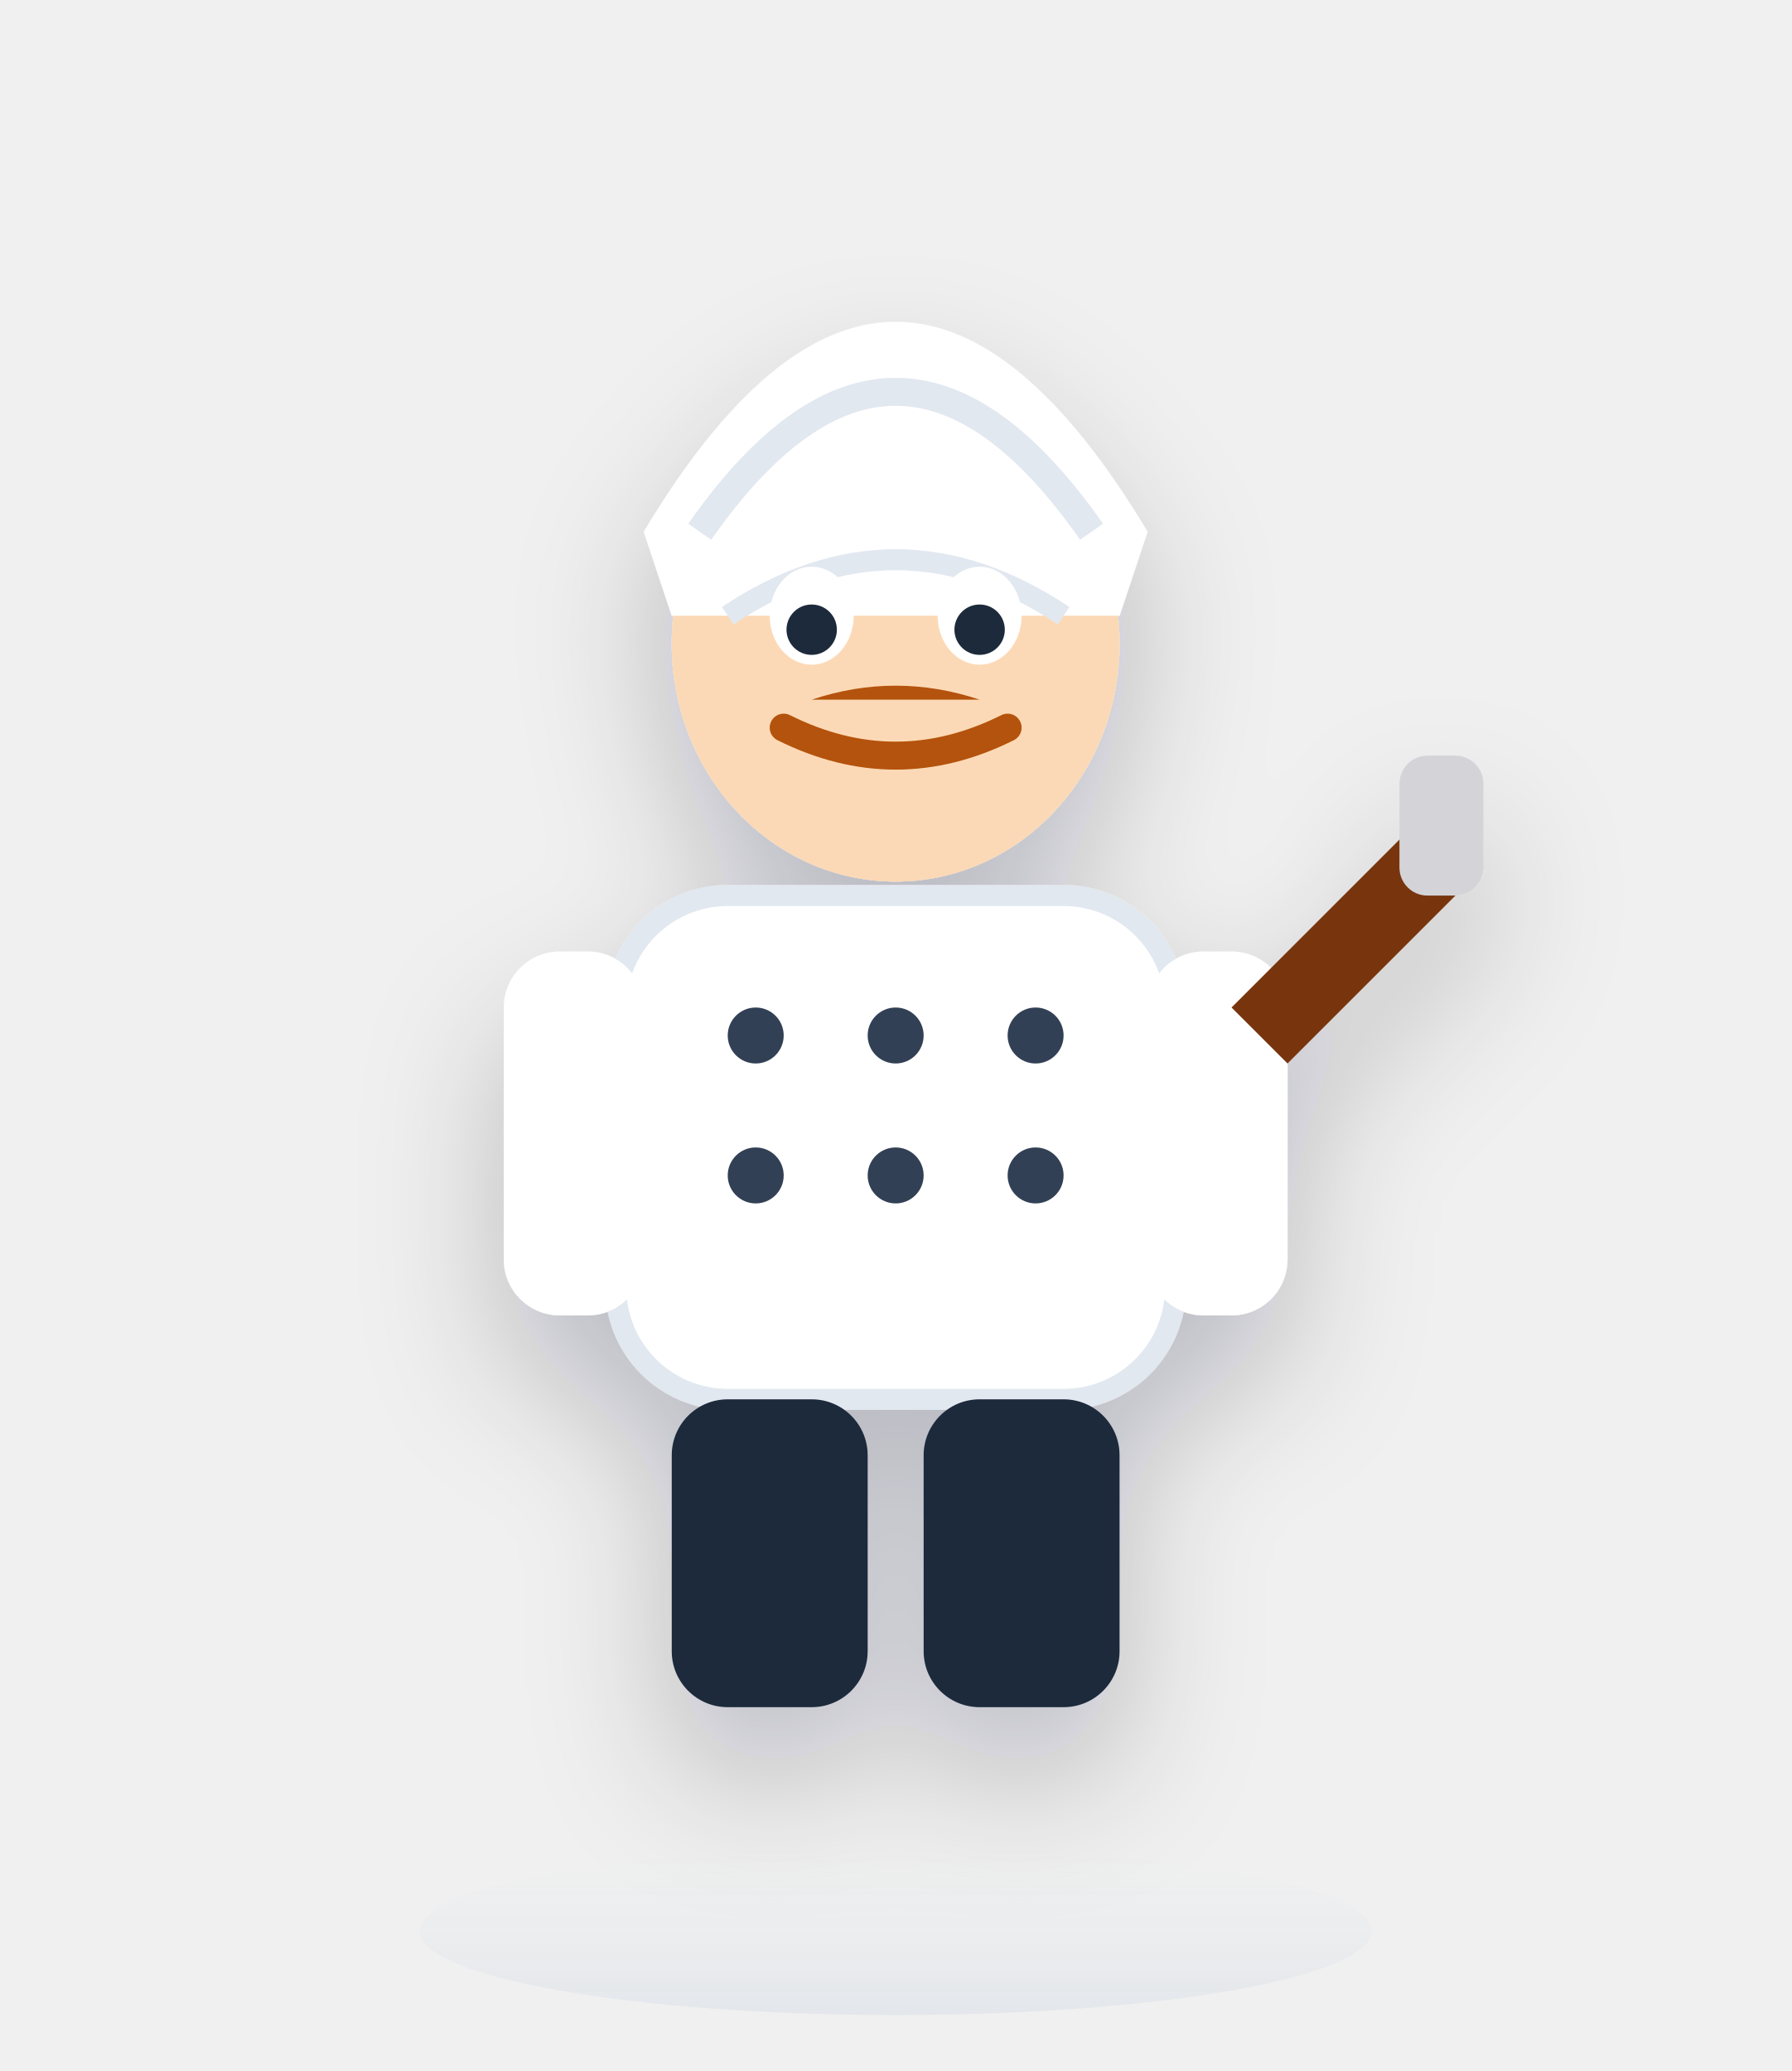
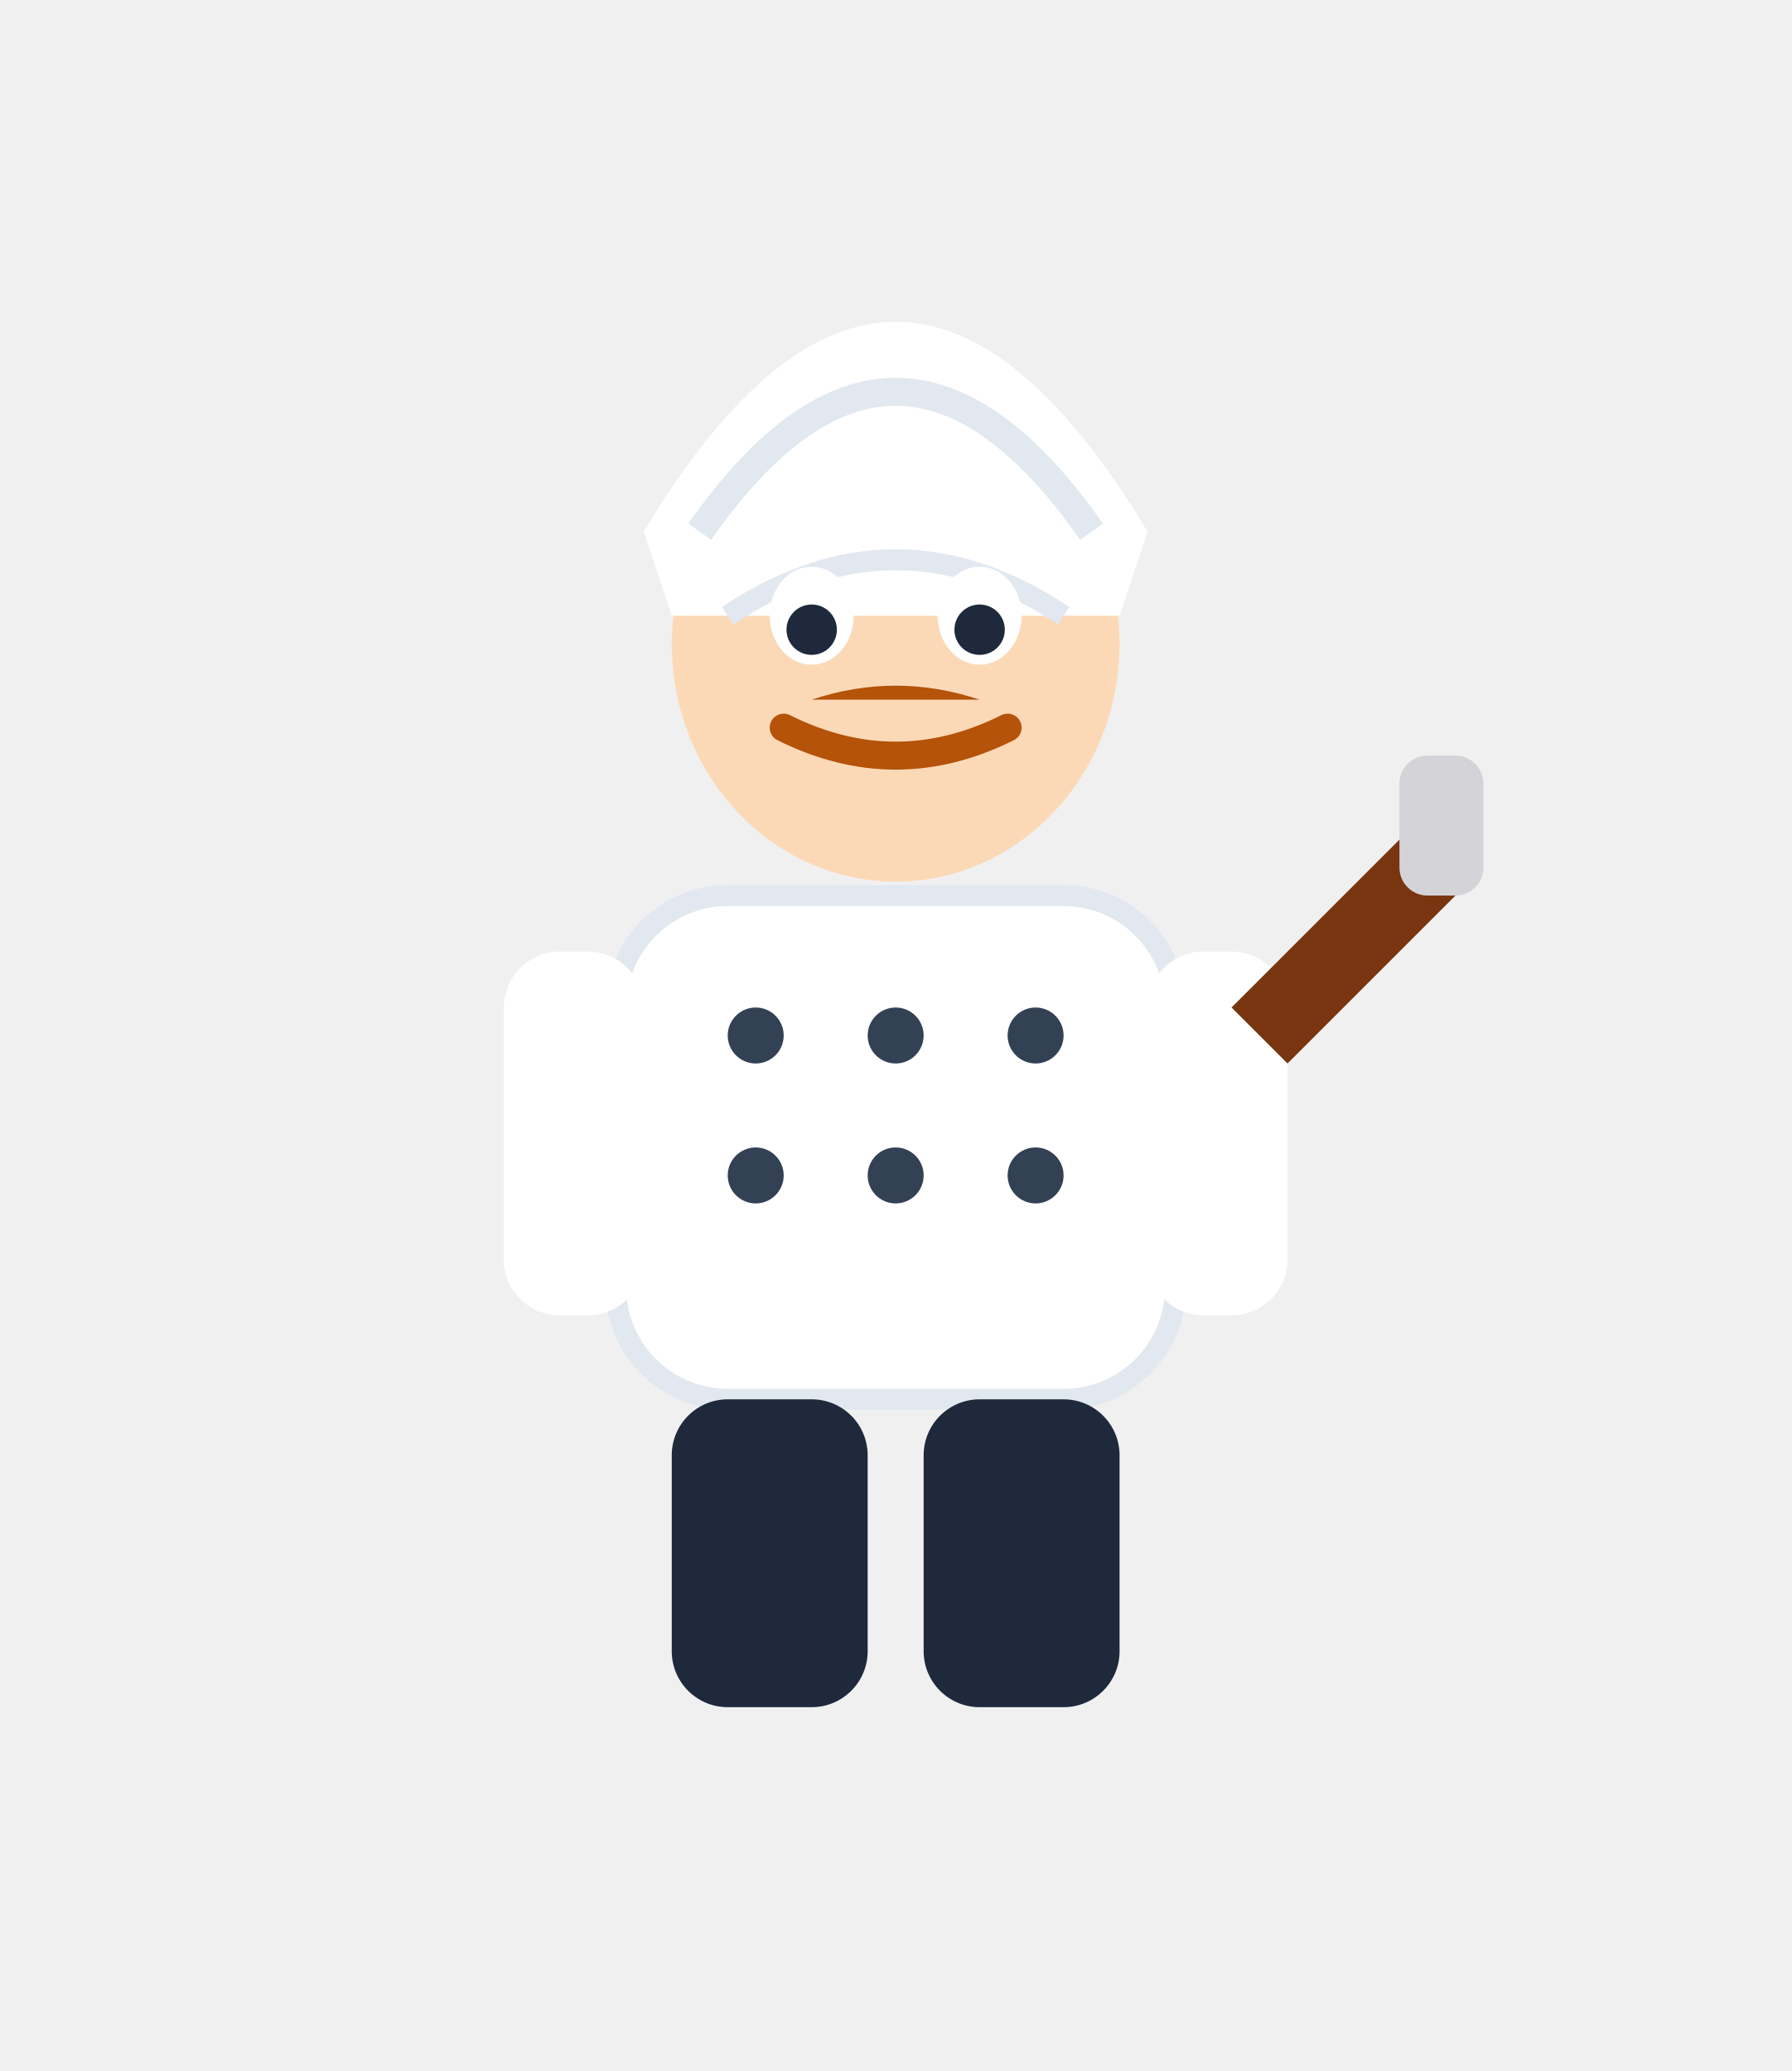
<svg xmlns="http://www.w3.org/2000/svg" viewBox="0 0 128 148" role="img" aria-hidden="true">
-   <defs>
-     <filter id="charShadow" x="-15%" y="-10%" width="130%" height="130%">
-       <feDropShadow dx="0" dy="5" stdDeviation="5" flood-color="#0f172a" flood-opacity="0.22" />
-     </filter>
-     <linearGradient id="floor" x1="0" y1="0" x2="0" y2="1">
-       <stop offset="0%" stop-color="#e2e8f0" stop-opacity="0" />
-       <stop offset="100%" stop-color="#cbd5e1" stop-opacity="0.35" />
-     </linearGradient>
-   </defs>
-   <ellipse cx="64" cy="138" rx="34" ry="6" fill="url(#floor)" />
-   <g filter="url(#charShadow)">
-     <ellipse cx="64" cy="46" rx="16" ry="17" fill="#fcd9b6" />
-     <path d="M46 38 Q64 8 82 38 L80 44 H48 Z" fill="#ffffff" />
-     <path d="M50 38 Q64 18 78 38" fill="none" stroke="#e2e8f0" stroke-width="2" />
-     <path d="M52 44 Q64 36 76 44" fill="none" stroke="#e2e8f0" stroke-width="1.5" />
-     <ellipse cx="58" cy="44" rx="3" ry="3.5" fill="#ffffff" />
-     <ellipse cx="70" cy="44" rx="3" ry="3.5" fill="#ffffff" />
-     <circle cx="58" cy="45" r="1.8" fill="#1e293b" />
-     <circle cx="70" cy="45" r="1.8" fill="#1e293b" />
-     <path d="M56 52 Q64 56 72 52" fill="none" stroke="#b45309" stroke-width="2" stroke-linecap="round" />
-     <path d="M58 50 Q64 48 70 50" fill="#b45309" />
-     <rect x="44" y="64" width="40" height="36" rx="8" fill="#ffffff" stroke="#e2e8f0" stroke-width="1.5" />
-     <circle cx="54" cy="74" r="2" fill="#334155" />
-     <circle cx="64" cy="74" r="2" fill="#334155" />
-     <circle cx="74" cy="74" r="2" fill="#334155" />
-     <circle cx="54" cy="84" r="2" fill="#334155" />
-     <circle cx="64" cy="84" r="2" fill="#334155" />
-     <circle cx="74" cy="84" r="2" fill="#334155" />
-     <rect x="36" y="68" width="10" height="26" rx="4" fill="#ffffff" />
-     <rect x="82" y="68" width="10" height="26" rx="4" fill="#ffffff" />
-     <rect x="48" y="100" width="14" height="22" rx="4" fill="#1e293b" />
-     <rect x="66" y="100" width="14" height="22" rx="4" fill="#1e293b" />
-     <path d="M88 72 L102 58 L106 62 L92 76 Z" fill="#78350f" />
-     <rect x="100" y="54" width="6" height="10" rx="2" fill="#d4d4d8" />
-   </g>
+   <ellipse cx="64" cy="46" rx="16" ry="17" fill="#fcd9b6" />
+   <path d="M46 38 Q64 8 82 38 L80 44 H48 Z" fill="#ffffff" />
+   <path d="M50 38 Q64 18 78 38" fill="none" stroke="#e2e8f0" stroke-width="2" />
+   <path d="M52 44 Q64 36 76 44" fill="none" stroke="#e2e8f0" stroke-width="1.5" />
+   <ellipse cx="58" cy="44" rx="3" ry="3.5" fill="#ffffff" />
+   <ellipse cx="70" cy="44" rx="3" ry="3.5" fill="#ffffff" />
+   <circle cx="58" cy="45" r="1.8" fill="#1e293b" />
+   <circle cx="70" cy="45" r="1.8" fill="#1e293b" />
+   <path d="M56 52 Q64 56 72 52" fill="none" stroke="#b45309" stroke-width="2" stroke-linecap="round" />
+   <path d="M58 50 Q64 48 70 50" fill="#b45309" />
+   <rect x="44" y="64" width="40" height="36" rx="8" fill="#ffffff" stroke="#e2e8f0" stroke-width="1.5" />
+   <circle cx="54" cy="74" r="2" fill="#334155" />
+   <circle cx="64" cy="74" r="2" fill="#334155" />
+   <circle cx="74" cy="74" r="2" fill="#334155" />
+   <circle cx="54" cy="84" r="2" fill="#334155" />
+   <circle cx="64" cy="84" r="2" fill="#334155" />
+   <circle cx="74" cy="84" r="2" fill="#334155" />
+   <rect x="36" y="68" width="10" height="26" rx="4" fill="#ffffff" />
+   <rect x="82" y="68" width="10" height="26" rx="4" fill="#ffffff" />
+   <rect x="48" y="100" width="14" height="22" rx="4" fill="#1e293b" />
+   <rect x="66" y="100" width="14" height="22" rx="4" fill="#1e293b" />
+   <path d="M88 72 L102 58 L106 62 L92 76 Z" fill="#78350f" />
+   <rect x="100" y="54" width="6" height="10" rx="2" fill="#d4d4d8" />
</svg>
